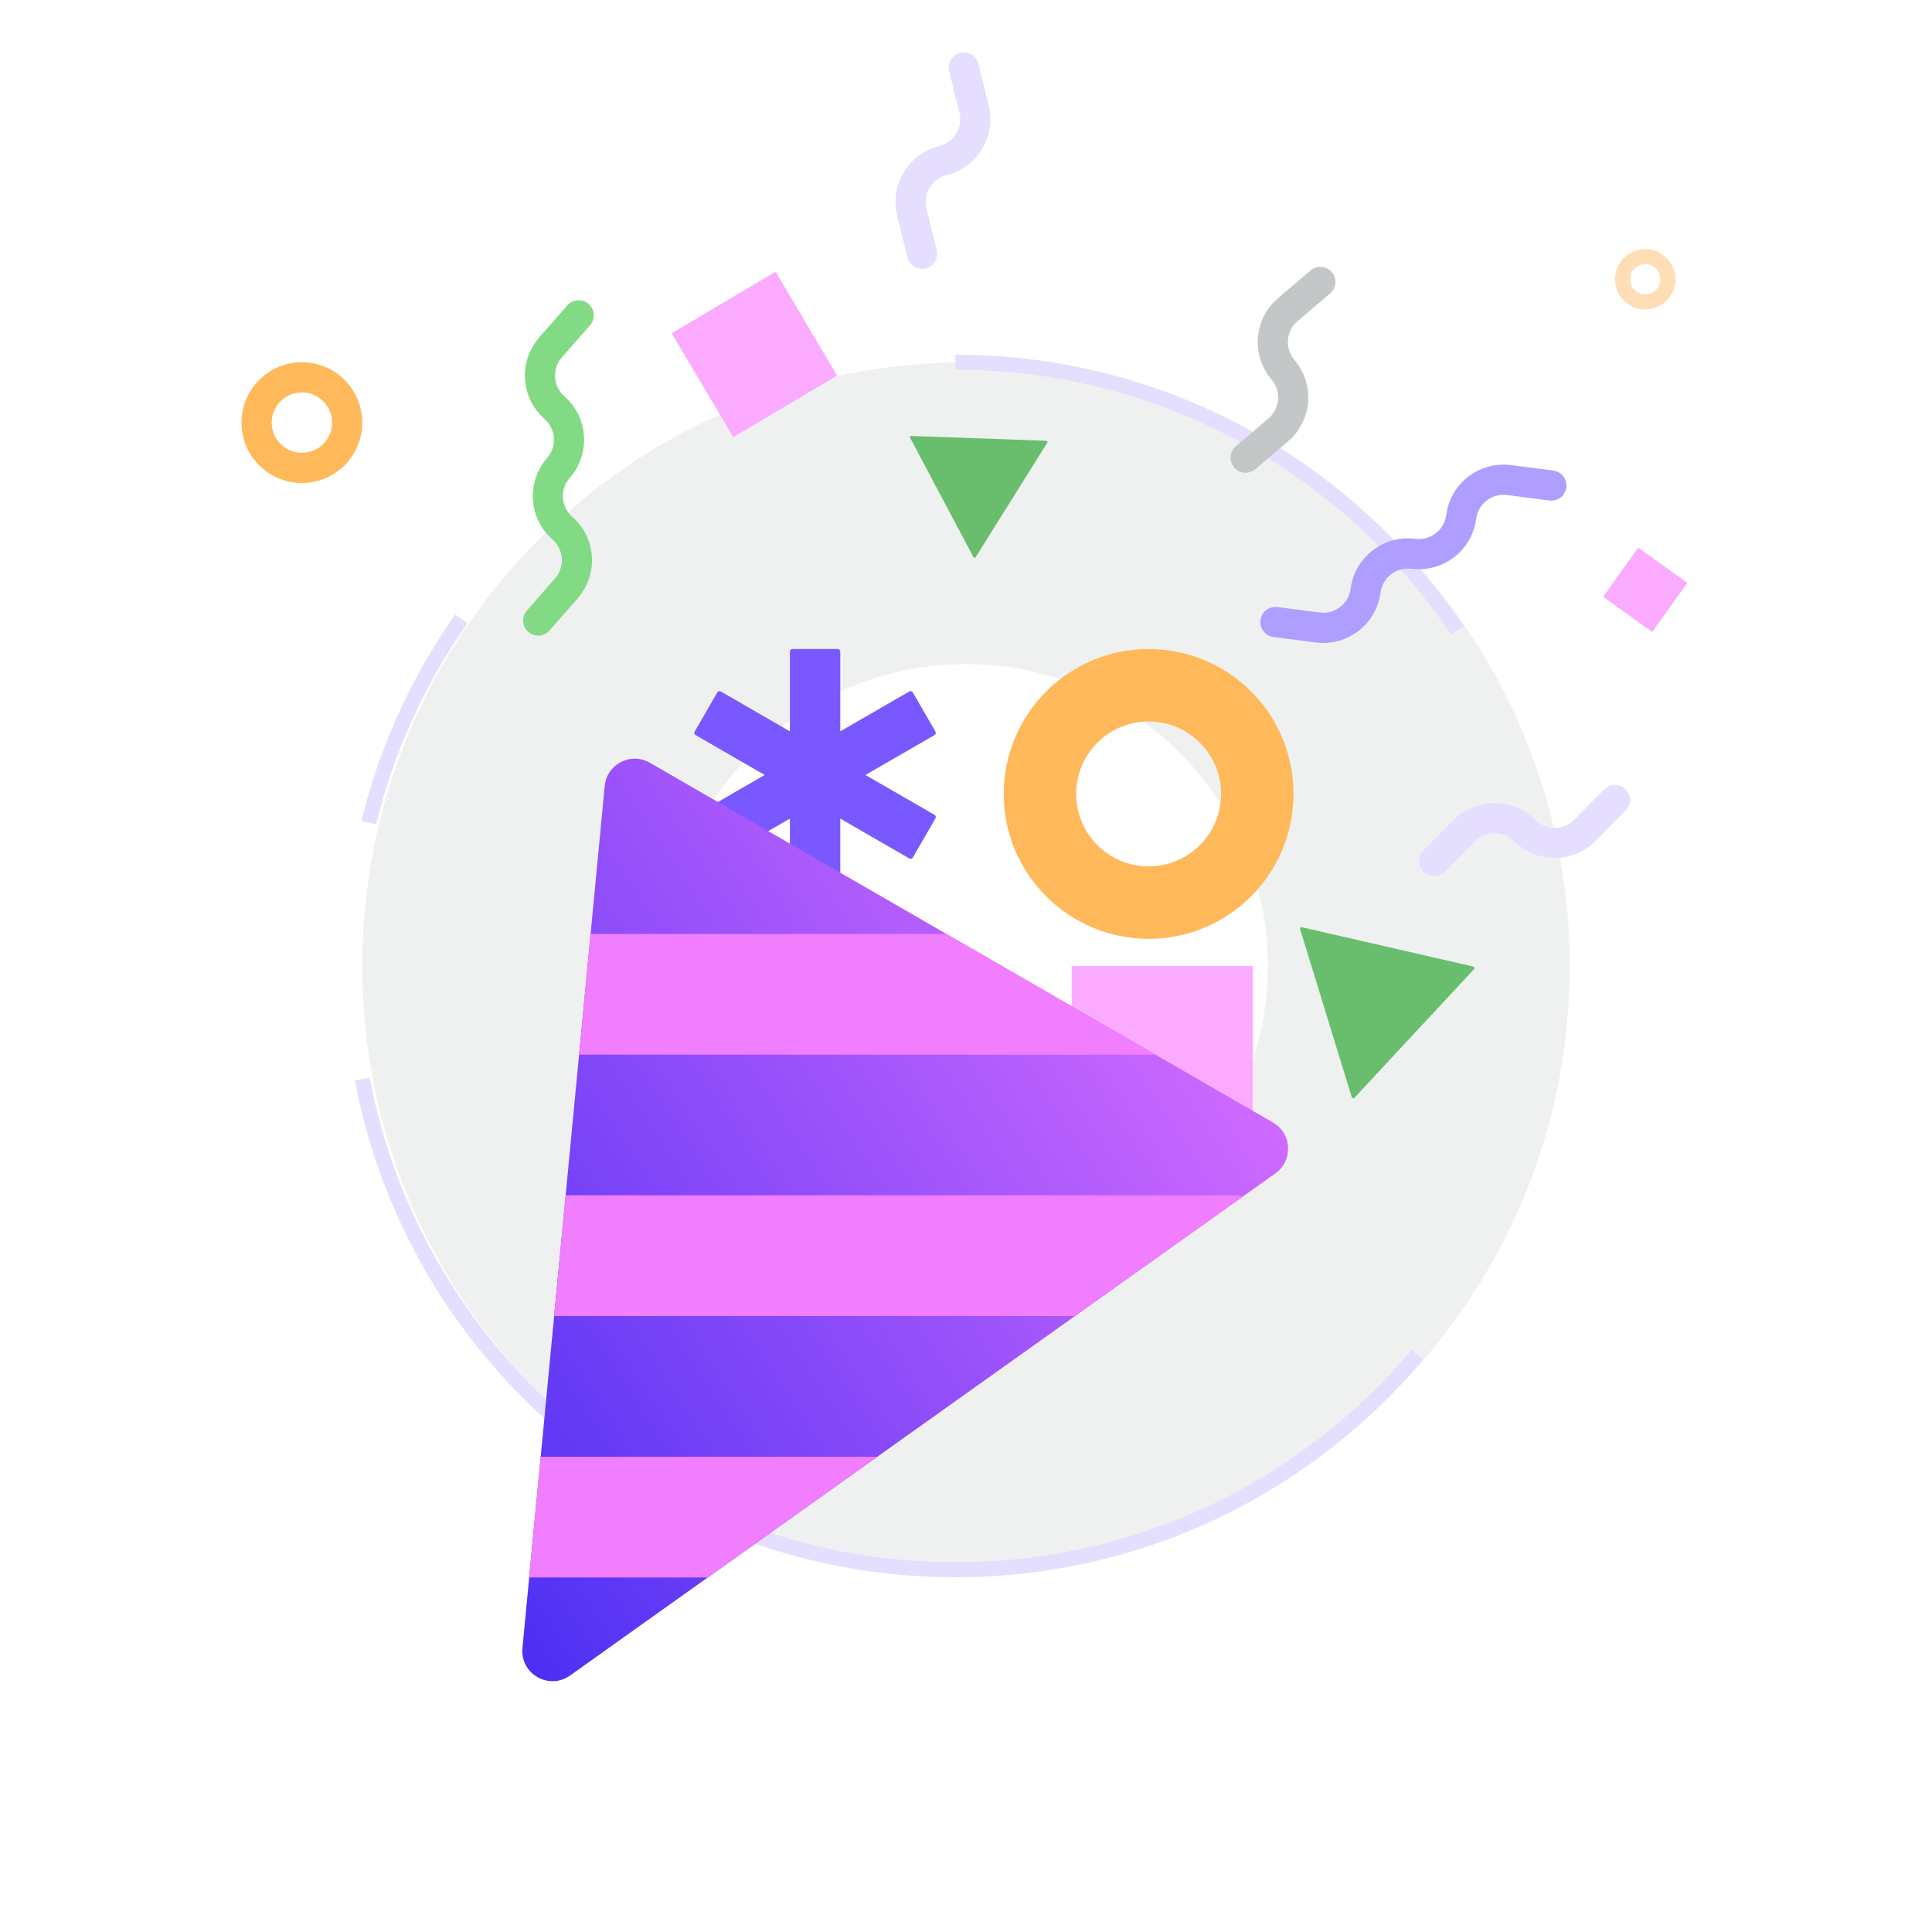
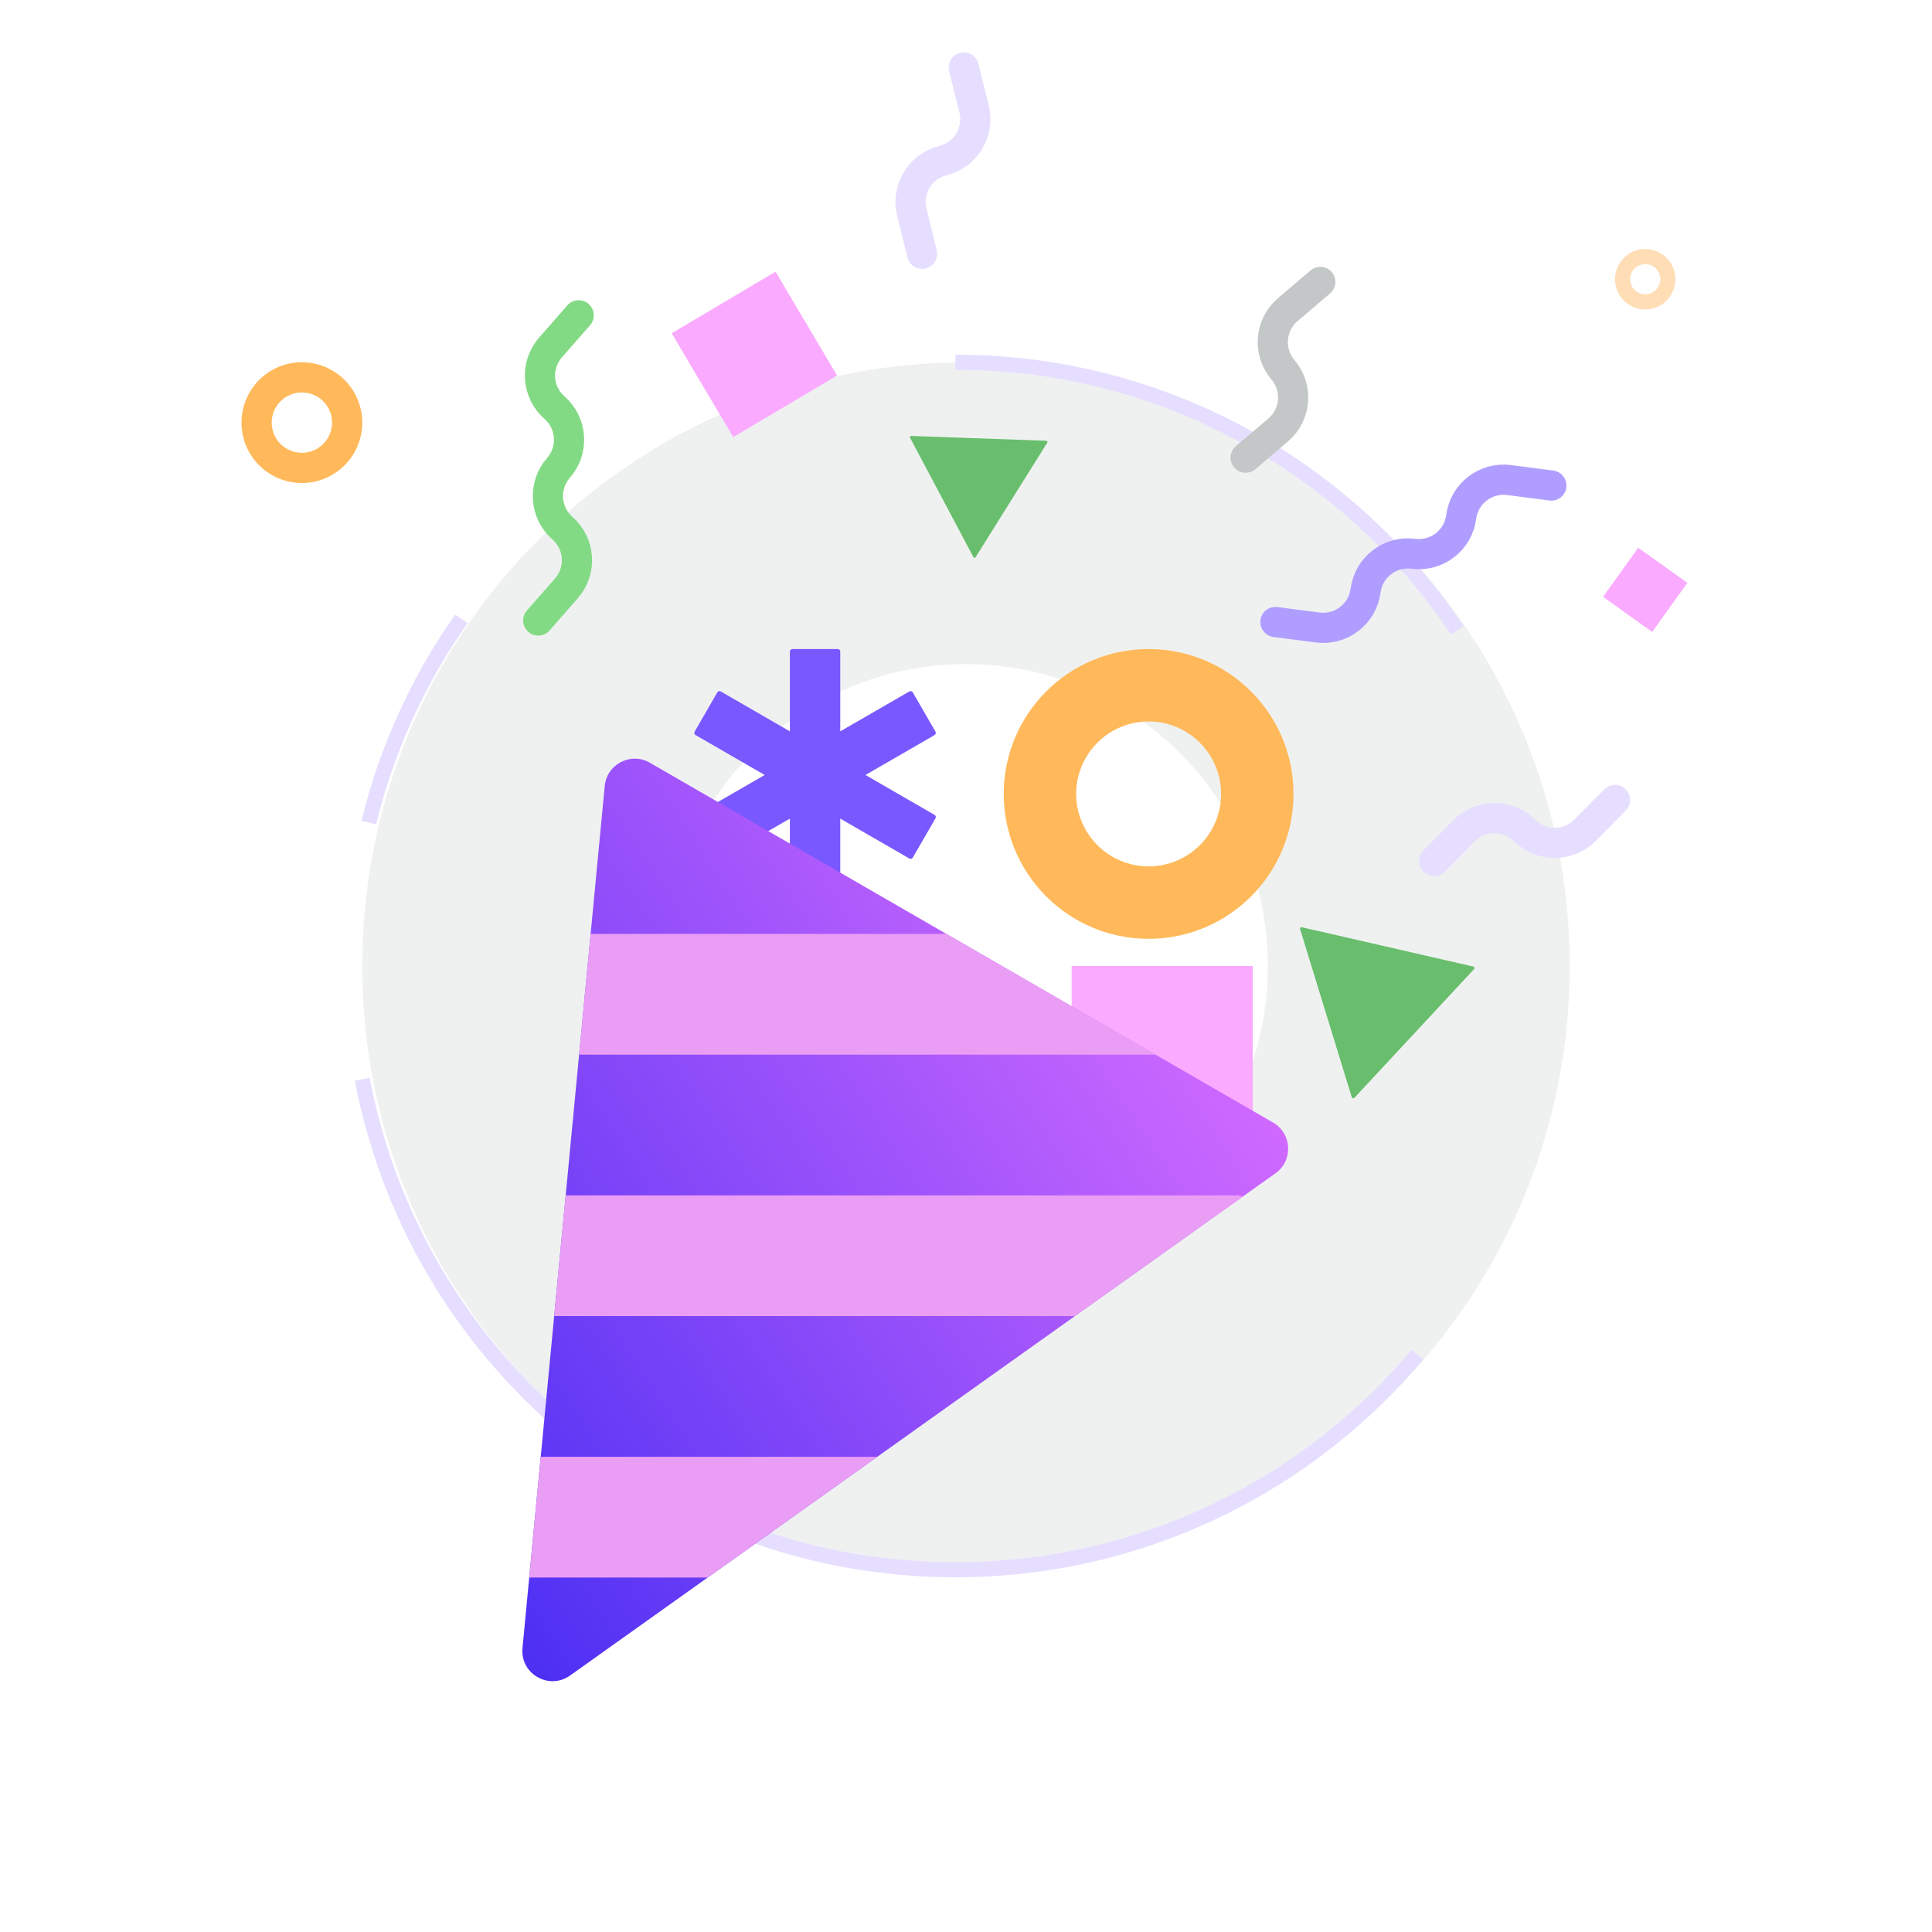
- <svg xmlns="http://www.w3.org/2000/svg" width="120" height="120" viewBox="0 0 120 120" fill="none">
-   <path fill-rule="evenodd" clip-rule="evenodd" d="M60 97.5C80.711 97.5 97.5 80.711 97.5 60C97.5 39.289 80.711 22.5 60 22.5C39.289 22.5 22.5 39.289 22.5 60C22.5 80.711 39.289 97.5 60 97.5ZM60 78.75C70.355 78.75 78.75 70.355 78.75 60C78.75 49.645 70.355 41.25 60 41.25C49.645 41.25 41.25 49.645 41.25 60C41.25 70.355 49.645 78.75 60 78.75Z" fill="#EFF1F1" />
-   <path d="M33.43 38.541L35.178 36.547C36.143 35.446 36.033 33.77 34.932 32.805V32.805C33.831 31.84 33.72 30.164 34.686 29.063V29.063C35.651 27.962 35.541 26.287 34.44 25.321V25.321C33.339 24.356 33.228 22.681 34.194 21.579L35.942 19.585" stroke="#83DA85" stroke-width="1.875" stroke-linecap="round" stroke-linejoin="round" />
-   <rect x="41.719" y="20.699" width="7.5" height="7.5" transform="rotate(-30.6488 41.7188 20.6992)" fill="#FAABFF" />
-   <rect x="101.754" y="34.02" width="3.75" height="3.75" transform="rotate(35.5802 101.754 34.0195)" fill="#FAABFF" />
-   <rect x="66.562" y="60" width="11.25" height="11.25" fill="#FAABFF" />
-   <path d="M56.526 27.188C56.499 27.137 56.537 27.076 56.595 27.078L64.99 27.377C65.048 27.379 65.082 27.443 65.051 27.492L60.594 34.613C60.564 34.662 60.492 34.659 60.465 34.608L56.526 27.188Z" fill="#68BE6C" />
-   <path d="M80.755 57.718C80.733 57.646 80.797 57.577 80.87 57.594L91.506 60.034C91.579 60.051 91.607 60.14 91.556 60.195L84.125 68.187C84.074 68.242 83.982 68.221 83.96 68.149L80.755 57.718Z" fill="#68BE6C" />
-   <path fill-rule="evenodd" clip-rule="evenodd" d="M49.062 40.469C49.062 40.383 49.132 40.312 49.218 40.312H52.034C52.121 40.312 52.191 40.383 52.191 40.469V45.425L56.482 42.947C56.557 42.904 56.652 42.929 56.696 43.004L58.104 45.443C58.147 45.518 58.121 45.614 58.047 45.657L53.754 48.135L58.047 50.613C58.122 50.657 58.148 50.752 58.104 50.827L56.696 53.266C56.653 53.341 56.557 53.367 56.483 53.323L52.191 50.845V55.802C52.191 55.888 52.121 55.958 52.034 55.958H49.218C49.132 55.958 49.062 55.888 49.062 55.802V50.844L44.768 53.323C44.693 53.367 44.597 53.341 44.554 53.266L43.146 50.827C43.103 50.752 43.128 50.657 43.203 50.613L47.496 48.135L43.204 45.657C43.129 45.614 43.103 45.518 43.147 45.443L44.555 43.004C44.598 42.929 44.694 42.904 44.769 42.947L49.062 45.425V40.469Z" fill="#7958FF" />
-   <path fill-rule="evenodd" clip-rule="evenodd" d="M71.344 58.312C76.314 58.312 80.343 54.283 80.343 49.312C80.343 44.342 76.314 40.312 71.344 40.312C66.373 40.312 62.344 44.342 62.344 49.312C62.344 54.283 66.373 58.312 71.344 58.312ZM71.344 53.812C73.83 53.812 75.844 51.797 75.844 49.312C75.844 46.827 73.83 44.812 71.344 44.812C68.859 44.812 66.844 46.827 66.844 49.312C66.844 51.797 68.859 53.812 71.344 53.812Z" fill="#FFB95A" />
-   <path fill-rule="evenodd" clip-rule="evenodd" d="M18.75 30C20.821 30 22.5 28.321 22.5 26.25C22.5 24.179 20.821 22.5 18.75 22.5C16.679 22.5 15 24.179 15 26.25C15 28.321 16.679 30 18.75 30ZM18.75 28.125C19.785 28.125 20.625 27.285 20.625 26.25C20.625 25.215 19.785 24.375 18.75 24.375C17.715 24.375 16.875 25.215 16.875 26.25C16.875 27.285 17.715 28.125 18.75 28.125Z" fill="#FFB95A" />
-   <path fill-rule="evenodd" clip-rule="evenodd" d="M102.187 19.219C103.223 19.219 104.062 18.379 104.062 17.344C104.062 16.308 103.223 15.469 102.187 15.469C101.152 15.469 100.312 16.308 100.312 17.344C100.312 18.379 101.152 19.219 102.187 19.219ZM102.188 18.281C102.705 18.281 103.125 17.861 103.125 17.344C103.125 16.826 102.705 16.406 102.188 16.406C101.67 16.406 101.25 16.826 101.25 17.344C101.25 17.861 101.67 18.281 102.188 18.281Z" fill="#FFDDB5" />
-   <path d="M59.342 22.5C63.004 22.5 66.543 23.025 69.889 24.003C78.414 26.497 85.681 31.937 90.514 39.147M88.039 84.141C87.213 85.122 86.336 86.061 85.415 86.953C84.501 87.837 83.544 88.674 82.545 89.462C80.859 90.791 79.056 91.979 77.154 93.008C74.865 94.246 72.433 95.252 69.889 95.996C66.543 96.975 63.004 97.5 59.342 97.5C50.581 97.5 42.522 94.496 36.139 89.462C29.183 83.975 24.216 76.079 22.5 67.031M28.657 38.438C27.314 40.346 26.144 42.384 25.171 44.531C24.222 46.623 23.46 48.818 22.906 51.094" stroke="#E6DEFF" stroke-width="0.938" />
-   <path d="M32.45 102.365C32.298 103.964 34.096 105.002 35.404 104.071L79.221 72.875C80.333 72.083 80.253 70.406 79.071 69.723L40.363 47.375C39.181 46.693 37.688 47.462 37.559 48.821L32.45 102.365Z" fill="url(#paint0_linear_3315_123405)" />
-   <mask id="mask0_3315_123405" style="mask-type:alpha" maskUnits="userSpaceOnUse" x="32" y="47" width="49" height="58">
-     <path d="M32.45 102.365C32.298 103.964 34.096 105.002 35.404 104.071L79.221 72.875C80.333 72.083 80.253 70.406 79.071 69.723L40.363 47.375C39.181 46.693 37.688 47.462 37.559 48.821L32.45 102.365Z" fill="#AF9EFF" />
+ <svg xmlns="http://www.w3.org/2000/svg" width="256" height="256" viewBox="0 0 256 256" fill="none">
+   <path fill-rule="evenodd" clip-rule="evenodd" d="M128 208C172.183 208 208 172.183 208 128C208 83.817 172.183 48 128 48C83.817 48 48 83.817 48 128C48 172.183 83.817 208 128 208ZM128 168C150.091 168 168 150.091 168 128C168 105.909 150.091 88 128 88C105.909 88 88 105.909 88 128C88 150.091 105.909 168 128 168Z" fill="#EFF1F1" />
+   <path d="M71.32 82.219L75.049 77.966C77.109 75.616 76.874 72.042 74.525 69.983V69.983C72.175 67.923 71.941 64.349 74 62V62C76.059 59.651 75.825 56.077 73.475 54.017V54.017C71.126 51.958 70.891 48.384 72.951 46.035L76.68 41.781" stroke="#83DA85" stroke-width="4" stroke-linecap="round" stroke-linejoin="round" />
+   <rect x="89" y="44.156" width="16" height="16" transform="rotate(-30.6488 89 44.1564)" fill="#FAABFF" />
+   <rect x="217.074" y="72.576" width="8" height="8" transform="rotate(35.5802 217.074 72.5758)" fill="#FAABFF" />
+   <rect x="142" y="128" width="24" height="24" fill="#FAABFF" />
+   <path d="M120.586 58.001C120.528 57.892 120.61 57.761 120.733 57.766L138.643 58.404C138.766 58.408 138.838 58.544 138.773 58.648L129.266 73.84C129.2 73.944 129.046 73.939 128.989 73.83L120.586 58.001Z" fill="#68BE6C" />
+   <path d="M172.277 123.132C172.23 122.979 172.366 122.833 172.522 122.868L195.213 128.073C195.369 128.109 195.428 128.3 195.319 128.417L179.466 145.466C179.357 145.583 179.162 145.538 179.115 145.385L172.277 123.132Z" fill="#68BE6C" />
+   <path fill-rule="evenodd" clip-rule="evenodd" d="M104.663 86.334C104.663 86.149 104.812 86 104.997 86H111.005C111.189 86 111.338 86.149 111.338 86.334V96.907L120.495 91.621C120.655 91.528 120.859 91.583 120.951 91.743L123.955 96.946C124.047 97.106 123.993 97.31 123.833 97.402L114.676 102.689L123.832 107.976C123.992 108.068 124.047 108.272 123.955 108.432L120.951 113.635C120.859 113.794 120.654 113.849 120.495 113.757L111.338 108.471V119.044C111.338 119.228 111.189 119.378 111.005 119.378H104.997C104.812 119.378 104.663 119.228 104.663 119.044V108.47L95.505 113.757C95.346 113.849 95.141 113.794 95.049 113.635L92.045 108.432C91.953 108.272 92.008 108.068 92.168 107.976L101.324 102.689L92.167 97.402C92.007 97.31 91.953 97.106 92.045 96.946L95.049 91.743C95.141 91.583 95.345 91.528 95.505 91.621L104.663 96.908V86.334Z" fill="#7958FF" />
+   <path fill-rule="evenodd" clip-rule="evenodd" d="M152.2 124.399C162.803 124.399 171.399 115.803 171.399 105.2C171.399 94.596 162.803 86 152.2 86C141.596 86 133 94.596 133 105.2C133 115.803 141.596 124.399 152.2 124.399ZM152.2 114.799C157.502 114.799 161.799 110.502 161.799 105.2C161.799 99.898 157.502 95.6 152.2 95.6C146.898 95.6 142.6 99.898 142.6 105.2C142.6 110.502 146.898 114.799 152.2 114.799Z" fill="#FFB95A" />
+   <path fill-rule="evenodd" clip-rule="evenodd" d="M40 64C44.418 64 48 60.418 48 56C48 51.582 44.418 48 40 48C35.582 48 32 51.582 32 56C32 60.418 35.582 64 40 64ZM40 60C42.209 60 44 58.209 44 56C44 53.791 42.209 52 40 52C37.791 52 36 53.791 36 56C36 58.209 37.791 60 40 60Z" fill="#FFB95A" />
+   <path fill-rule="evenodd" clip-rule="evenodd" d="M218 41C220.209 41 222 39.209 222 37C222 34.791 220.209 33 218 33C215.791 33 214 34.791 214 37C214 39.209 215.791 41 218 41ZM218 39C219.105 39 220 38.105 220 37C220 35.895 219.105 35 218 35C216.895 35 216 35.895 216 37C216 38.105 216.895 39 218 39Z" fill="#FFDDB5" />
+   <path d="M126.596 48C134.408 48 141.959 49.12 149.096 51.208C167.283 56.528 182.787 68.133 193.096 83.513M187.817 179.5C186.054 181.595 184.184 183.597 182.218 185.5C180.27 187.384 178.227 189.171 176.096 190.851C172.499 193.688 168.653 196.222 164.596 198.416C159.713 201.057 154.524 203.205 149.096 204.792C141.959 206.88 134.408 208 126.596 208C107.907 208 90.714 201.591 77.096 190.851C62.256 179.148 51.661 162.301 48 143M61.136 82C58.27 86.07 55.775 90.42 53.698 95C51.674 99.463 50.049 104.145 48.866 109" stroke="#E6DEFF" stroke-width="2" />
+   <path d="M69.233 218.378C68.907 221.79 72.743 224.004 75.535 222.017L169.01 155.465C171.382 153.776 171.212 150.199 168.69 148.743L86.112 101.066C83.59 99.61 80.407 101.251 80.13 104.151L69.233 218.378Z" fill="url(#paint0_linear_422_12204)" />
+   <mask id="mask0_422_12204" style="mask-type:alpha" maskUnits="userSpaceOnUse" x="69" y="100" width="102" height="123">
+     <path d="M69.233 218.378C68.908 221.79 72.743 224.004 75.535 222.017L169.01 155.465C171.383 153.776 171.212 150.199 168.69 148.743L86.113 101.066C83.591 99.61 80.407 101.251 80.131 104.151L69.233 218.378Z" fill="#AF9EFF" />
  </mask>
-   <g mask="url(#mask0_3315_123405)">
-     <rect x="26.836" y="58.008" width="60" height="7.5" rx="0.6" fill="#F07EFF" />
-     <rect x="17.461" y="74.244" width="60" height="7.5" rx="0.6" fill="#F07EFF" />
-     <rect x="8.086" y="90.482" width="60" height="7.5" rx="0.6" fill="#F07EFF" />
+   <g mask="url(#mask0_422_12204)">
+     <rect x="57.255" y="123.748" width="128" height="16" rx="1.28" fill="#EA9DF4" />
+     <rect x="37.255" y="158.389" width="128" height="16" rx="1.28" fill="#EA9DF4" />
+     <rect x="17.255" y="193.03" width="128" height="16" rx="1.28" fill="#EA9DF4" />
  </g>
-   <path d="M77.371 28.426L79.39 26.707C80.505 25.757 80.639 24.084 79.69 22.969V22.969C78.74 21.854 78.874 20.18 79.989 19.231L82.008 17.512" stroke="#C4C7C7" stroke-width="1.875" stroke-linecap="round" stroke-linejoin="round" />
-   <path d="M79.219 38.635L81.849 38.975C83.301 39.163 84.631 38.138 84.819 36.686V36.686C85.006 35.233 86.336 34.208 87.788 34.396V34.396C89.241 34.584 90.571 33.559 90.758 32.107V32.107C90.946 30.654 92.276 29.629 93.728 29.817L96.358 30.157" stroke="#AF9EFF" stroke-width="1.875" stroke-linecap="round" stroke-linejoin="round" />
-   <path d="M57.273 15.762L56.634 13.188C56.28 11.767 57.146 10.329 58.567 9.975V9.975C59.989 9.622 60.854 8.184 60.501 6.762L59.861 4.189" stroke="#E6DEFF" stroke-width="1.875" stroke-linecap="round" stroke-linejoin="round" />
-   <path d="M89.078 53.48L90.946 51.598C91.978 50.559 93.657 50.553 94.696 51.584V51.584C95.736 52.616 97.414 52.61 98.446 51.57L100.314 49.688" stroke="#E6DEFF" stroke-width="1.875" stroke-linecap="round" stroke-linejoin="round" />
+   <path d="M165.054 60.642L169.361 56.974C171.739 54.949 172.026 51.379 170 49V49C167.975 46.621 168.261 43.051 170.64 41.026L174.946 37.358" stroke="#C4C7C7" stroke-width="4" stroke-linecap="round" stroke-linejoin="round" />
+   <path d="M169 82.421L174.61 83.147C177.708 83.548 180.545 81.361 180.946 78.263V78.263C181.347 75.164 184.184 72.978 187.282 73.378V73.378C190.38 73.779 193.217 71.593 193.618 68.494V68.494C194.019 65.396 196.856 63.209 199.954 63.61L205.564 64.336" stroke="#AF9EFF" stroke-width="4" stroke-linecap="round" stroke-linejoin="round" />
+   <path d="M122.186 33.626L120.821 28.136C120.067 25.104 121.914 22.035 124.946 21.281V21.281C127.978 20.528 129.825 17.459 129.071 14.427L127.706 8.937" stroke="#E6DEFF" stroke-width="4" stroke-linecap="round" stroke-linejoin="round" />
+   <path d="M190.03 114.09L194.015 110.075C196.216 107.858 199.798 107.844 202.015 110.045V110.045C204.233 112.246 207.814 112.232 210.015 110.015L214 106" stroke="#E6DEFF" stroke-width="4" stroke-linecap="round" stroke-linejoin="round" />
  <defs>
-     <linearGradient id="paint0_linear_3315_123405" x1="31.638" y1="104.766" x2="81.115" y2="72.728" gradientUnits="userSpaceOnUse">
+     <linearGradient id="paint0_linear_422_12204" x1="67.5" y1="223.5" x2="173.05" y2="155.153" gradientUnits="userSpaceOnUse">
      <stop stop-color="#492EF3" />
      <stop offset="1" stop-color="#CF69FF" />
    </linearGradient>
  </defs>
</svg>
